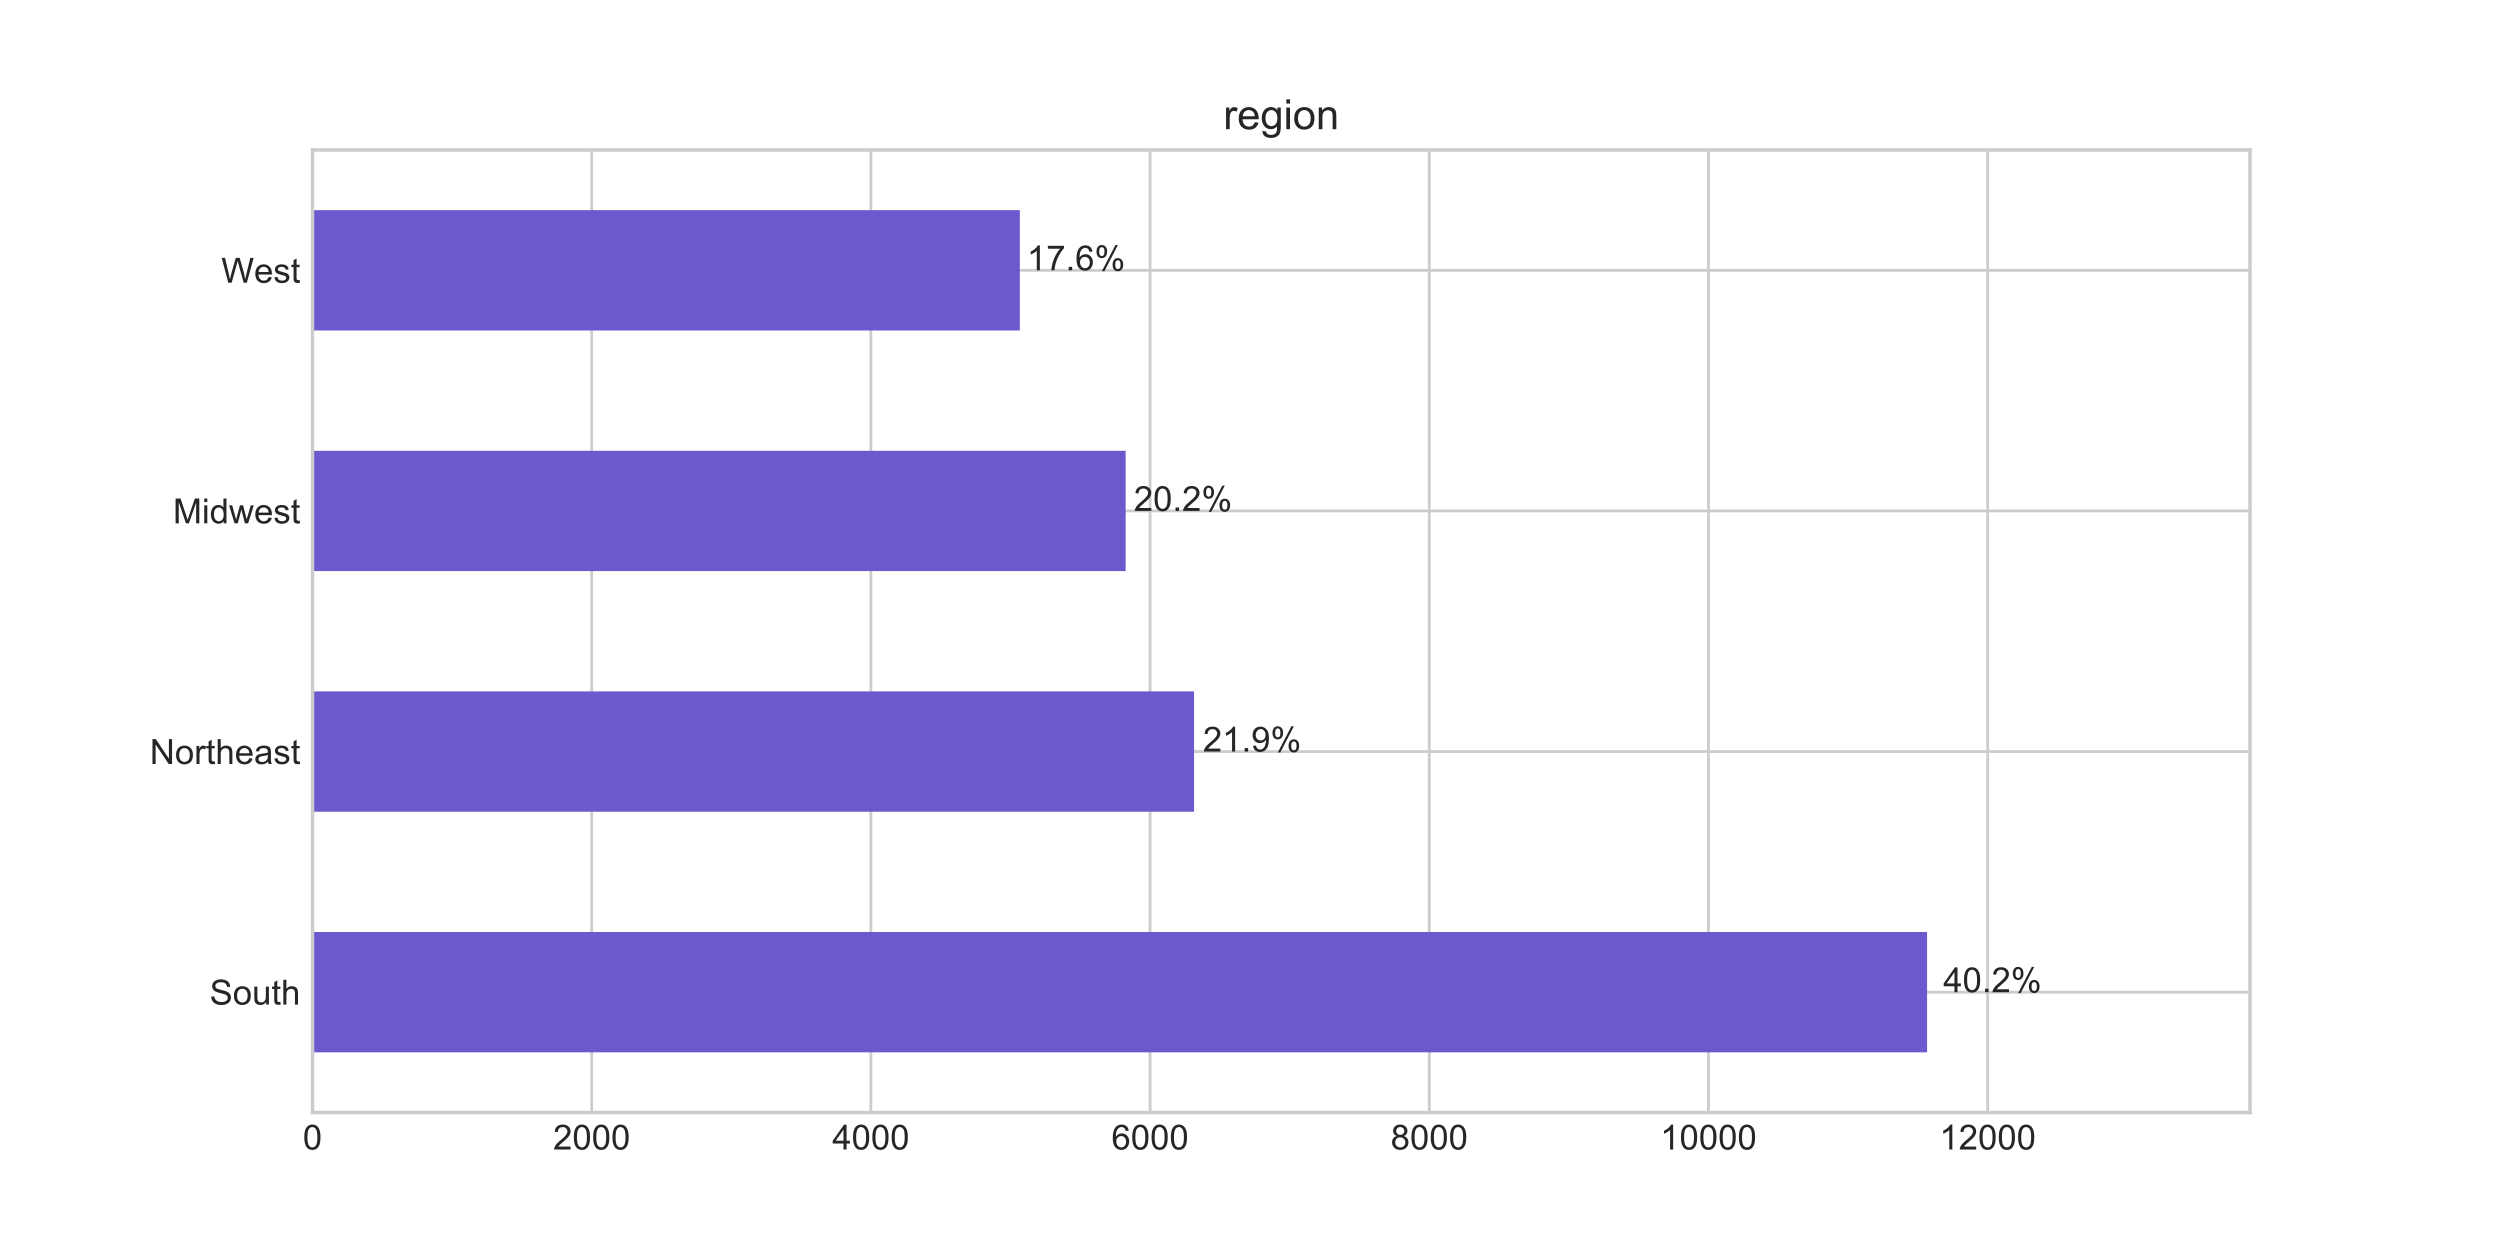
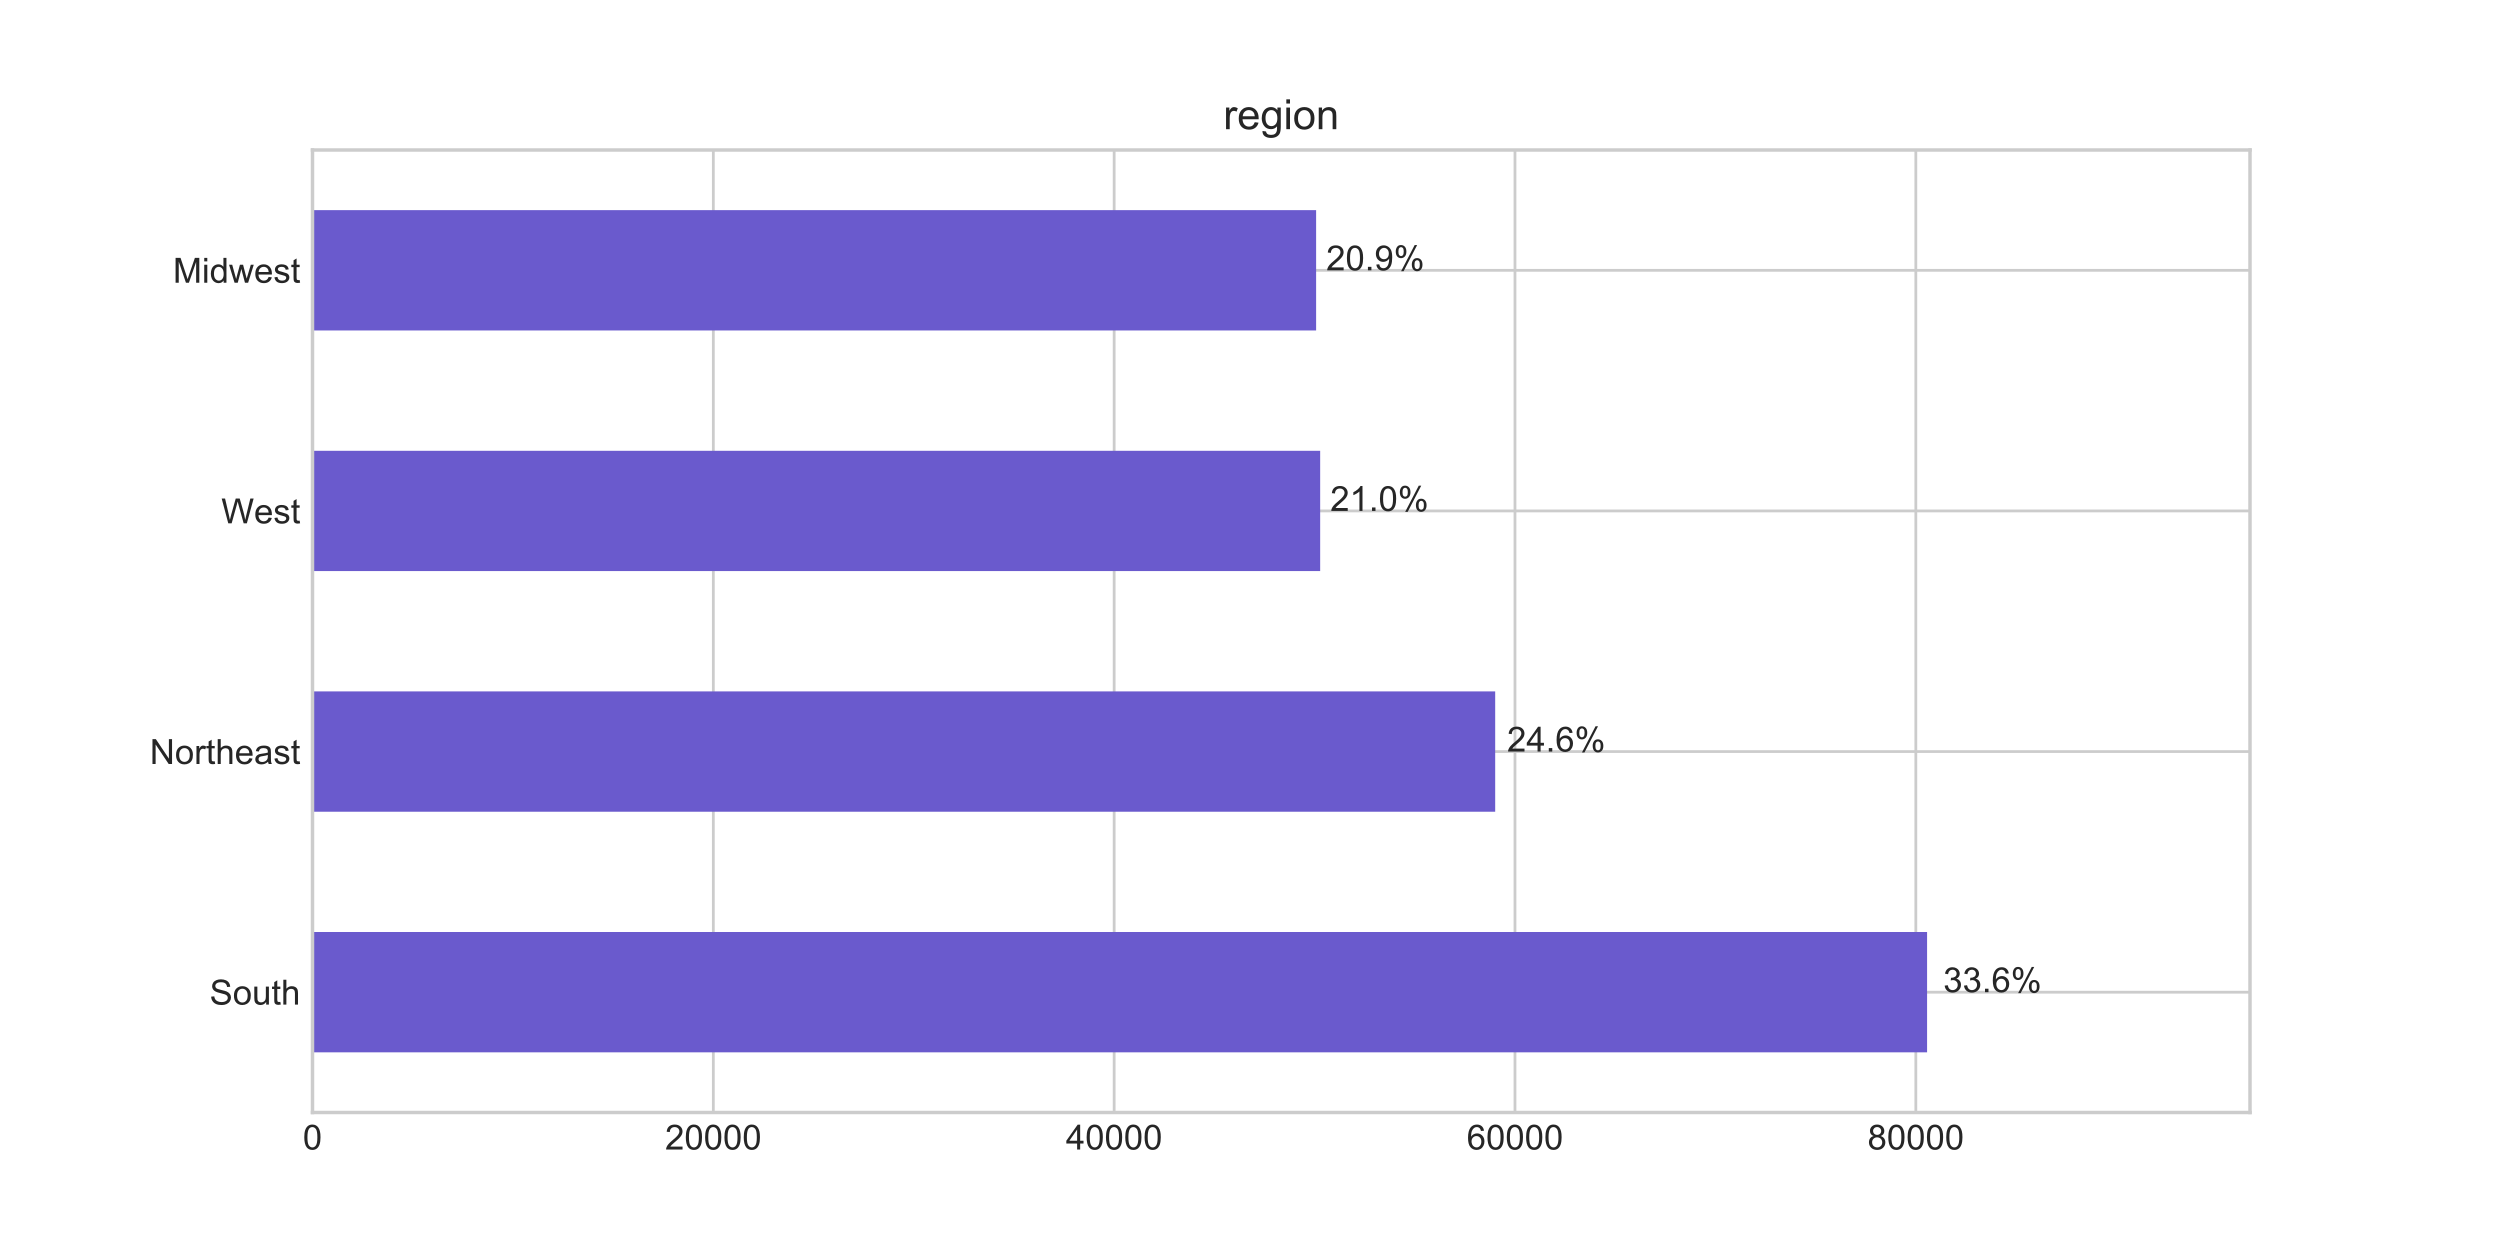
<svg xmlns="http://www.w3.org/2000/svg" xmlns:xlink="http://www.w3.org/1999/xlink" height="360pt" version="1.1" viewBox="0 0 720 360" width="720pt">
  <defs>
    <style type="text/css">
- *{stroke-linecap:butt;stroke-linejoin:round;white-space:pre;}
+ *{stroke-linecap:butt;stroke-linejoin:round;}
  </style>
  </defs>
  <g id="figure_1">
    <g id="patch_1">
      <path d="M 0 360  L 720 360  L 720 0  L 0 0  z " style="fill:#ffffff;" />
    </g>
    <g id="axes_1">
      <g id="patch_2">
        <path d="M 90 320.4  L 648 320.4  L 648 43.2  L 90 43.2  z " style="fill:#ffffff;" />
      </g>
      <g id="matplotlib.axis_1">
        <g id="xtick_1">
          <g id="line2d_1">
-             <path clip-path="url(#pd2cd81e77c)" d="M 90 320.4  L 90 43.2  " style="fill:none;stroke:#cccccc;stroke-linecap:round;stroke-width:0.8;" />
+             <path clip-path="url(#p67ee04646b)" d="M 90 320.4  L 90 43.2  " style="fill:none;stroke:#cccccc;stroke-linecap:round;stroke-width:0.8;" />
          </g>
          <g id="line2d_2" />
          <g id="text_1">
            <defs>
              <path d="M 4.156 35.297  Q 4.156 48 6.766 55.734  Q 9.375 63.484 14.516 67.672  Q 19.672 71.875 27.484 71.875  Q 33.25 71.875 37.594 69.547  Q 41.938 67.234 44.766 62.859  Q 47.609 58.5 49.219 52.219  Q 50.828 45.953 50.828 35.297  Q 50.828 22.703 48.234 14.969  Q 45.656 7.234 40.5 3  Q 35.359 -1.219 27.484 -1.219  Q 17.141 -1.219 11.234 6.203  Q 4.156 15.141 4.156 35.297  z M 13.188 35.297  Q 13.188 17.672 17.312 11.828  Q 21.438 6 27.484 6  Q 33.547 6 37.672 11.859  Q 41.797 17.719 41.797 35.297  Q 41.797 52.984 37.672 58.781  Q 33.547 64.594 27.391 64.594  Q 21.344 64.594 17.719 59.469  Q 13.188 52.938 13.188 35.297  z " id="ArialMT-48" />
            </defs>
            <g style="fill:#262626;" transform="translate(87.21953 331.0578)scale(0.1 -0.1)">
              <use xlink:href="#ArialMT-48" />
            </g>
          </g>
        </g>
        <g id="xtick_2">
          <g id="line2d_3">
-             <path clip-path="url(#pd2cd81e77c)" d="M 170.408 320.4  L 170.408 43.2  " style="fill:none;stroke:#cccccc;stroke-linecap:round;stroke-width:0.8;" />
+             <path clip-path="url(#p67ee04646b)" d="M 205.439 320.4  L 205.439 43.2  " style="fill:none;stroke:#cccccc;stroke-linecap:round;stroke-width:0.8;" />
          </g>
          <g id="line2d_4" />
          <g id="text_2">
            <defs>
              <path d="M 50.344 8.453  L 50.344 0  L 3.031 0  Q 2.938 3.172 4.047 6.109  Q 5.859 10.938 9.828 15.625  Q 13.812 20.312 21.344 26.469  Q 33.016 36.031 37.109 41.625  Q 41.219 47.219 41.219 52.203  Q 41.219 57.422 37.469 61  Q 33.734 64.594 27.734 64.594  Q 21.391 64.594 17.578 60.781  Q 13.766 56.984 13.719 50.25  L 4.688 51.172  Q 5.609 61.281 11.656 66.578  Q 17.719 71.875 27.938 71.875  Q 38.234 71.875 44.234 66.156  Q 50.25 60.453 50.25 52  Q 50.25 47.703 48.484 43.547  Q 46.734 39.406 42.656 34.812  Q 38.578 30.219 29.109 22.219  Q 21.188 15.578 18.938 13.203  Q 16.703 10.844 15.234 8.453  z " id="ArialMT-50" />
            </defs>
-             <g style="fill:#262626;" transform="translate(159.2862 331.0578)scale(0.1 -0.1)">
+             <g style="fill:#262626;" transform="translate(191.5367 331.0578)scale(0.1 -0.1)">
              <use xlink:href="#ArialMT-50" />
              <use x="55.615" xlink:href="#ArialMT-48" />
              <use x="111.23" xlink:href="#ArialMT-48" />
              <use x="166.846" xlink:href="#ArialMT-48" />
+               <use x="222.461" xlink:href="#ArialMT-48" />
            </g>
          </g>
        </g>
        <g id="xtick_3">
          <g id="line2d_5">
-             <path clip-path="url(#pd2cd81e77c)" d="M 250.816 320.4  L 250.816 43.2  " style="fill:none;stroke:#cccccc;stroke-linecap:round;stroke-width:0.8;" />
+             <path clip-path="url(#p67ee04646b)" d="M 320.878 320.4  L 320.878 43.2  " style="fill:none;stroke:#cccccc;stroke-linecap:round;stroke-width:0.8;" />
          </g>
          <g id="line2d_6" />
          <g id="text_3">
            <defs>
              <path d="M 32.328 0  L 32.328 17.141  L 1.266 17.141  L 1.266 25.203  L 33.938 71.578  L 41.109 71.578  L 41.109 25.203  L 50.781 25.203  L 50.781 17.141  L 41.109 17.141  L 41.109 0  z M 32.328 25.203  L 32.328 57.469  L 9.906 25.203  z " id="ArialMT-52" />
            </defs>
-             <g style="fill:#262626;" transform="translate(239.6943 331.0578)scale(0.1 -0.1)">
+             <g style="fill:#262626;" transform="translate(306.9757 331.0578)scale(0.1 -0.1)">
              <use xlink:href="#ArialMT-52" />
              <use x="55.615" xlink:href="#ArialMT-48" />
              <use x="111.23" xlink:href="#ArialMT-48" />
              <use x="166.846" xlink:href="#ArialMT-48" />
+               <use x="222.461" xlink:href="#ArialMT-48" />
            </g>
          </g>
        </g>
        <g id="xtick_4">
          <g id="line2d_7">
-             <path clip-path="url(#pd2cd81e77c)" d="M 331.224 320.4  L 331.224 43.2  " style="fill:none;stroke:#cccccc;stroke-linecap:round;stroke-width:0.8;" />
+             <path clip-path="url(#p67ee04646b)" d="M 436.317 320.4  L 436.317 43.2  " style="fill:none;stroke:#cccccc;stroke-linecap:round;stroke-width:0.8;" />
          </g>
          <g id="line2d_8" />
          <g id="text_4">
            <defs>
              <path d="M 49.75 54.047  L 41.016 53.375  Q 39.844 58.547 37.703 60.891  Q 34.125 64.656 28.906 64.656  Q 24.703 64.656 21.531 62.312  Q 17.391 59.281 14.984 53.469  Q 12.594 47.656 12.5 36.922  Q 15.672 41.75 20.266 44.094  Q 24.859 46.438 29.891 46.438  Q 38.672 46.438 44.844 39.969  Q 51.031 33.5 51.031 23.25  Q 51.031 16.5 48.125 10.719  Q 45.219 4.938 40.141 1.859  Q 35.062 -1.219 28.609 -1.219  Q 17.625 -1.219 10.688 6.859  Q 3.766 14.938 3.766 33.5  Q 3.766 54.25 11.422 63.672  Q 18.109 71.875 29.438 71.875  Q 37.891 71.875 43.281 67.141  Q 48.688 62.406 49.75 54.047  z M 13.875 23.188  Q 13.875 18.656 15.797 14.5  Q 17.719 10.359 21.188 8.172  Q 24.656 6 28.469 6  Q 34.031 6 38.031 10.484  Q 42.047 14.984 42.047 22.703  Q 42.047 30.125 38.078 34.391  Q 34.125 38.672 28.125 38.672  Q 22.172 38.672 18.016 34.391  Q 13.875 30.125 13.875 23.188  z " id="ArialMT-54" />
            </defs>
-             <g style="fill:#262626;" transform="translate(320.1024 331.0578)scale(0.1 -0.1)">
+             <g style="fill:#262626;" transform="translate(422.4148 331.0578)scale(0.1 -0.1)">
              <use xlink:href="#ArialMT-54" />
              <use x="55.615" xlink:href="#ArialMT-48" />
              <use x="111.23" xlink:href="#ArialMT-48" />
              <use x="166.846" xlink:href="#ArialMT-48" />
+               <use x="222.461" xlink:href="#ArialMT-48" />
            </g>
          </g>
        </g>
        <g id="xtick_5">
          <g id="line2d_9">
-             <path clip-path="url(#pd2cd81e77c)" d="M 411.632 320.4  L 411.632 43.2  " style="fill:none;stroke:#cccccc;stroke-linecap:round;stroke-width:0.8;" />
+             <path clip-path="url(#p67ee04646b)" d="M 551.756 320.4  L 551.756 43.2  " style="fill:none;stroke:#cccccc;stroke-linecap:round;stroke-width:0.8;" />
          </g>
          <g id="line2d_10" />
          <g id="text_5">
            <defs>
              <path d="M 17.672 38.812  Q 12.203 40.828 9.562 44.531  Q 6.938 48.25 6.938 53.422  Q 6.938 61.234 12.547 66.547  Q 18.172 71.875 27.484 71.875  Q 36.859 71.875 42.578 66.422  Q 48.297 60.984 48.297 53.172  Q 48.297 48.188 45.672 44.5  Q 43.062 40.828 37.75 38.812  Q 44.344 36.672 47.781 31.875  Q 51.219 27.094 51.219 20.453  Q 51.219 11.281 44.719 5.031  Q 38.234 -1.219 27.641 -1.219  Q 17.047 -1.219 10.547 5.047  Q 4.047 11.328 4.047 20.703  Q 4.047 27.688 7.594 32.391  Q 11.141 37.109 17.672 38.812  z M 15.922 53.719  Q 15.922 48.641 19.188 45.406  Q 22.469 42.188 27.688 42.188  Q 32.766 42.188 36.016 45.375  Q 39.266 48.578 39.266 53.219  Q 39.266 58.062 35.906 61.359  Q 32.562 64.656 27.594 64.656  Q 22.562 64.656 19.234 61.422  Q 15.922 58.203 15.922 53.719  z M 13.094 20.656  Q 13.094 16.891 14.875 13.375  Q 16.656 9.859 20.172 7.922  Q 23.688 6 27.734 6  Q 34.031 6 38.125 10.047  Q 42.234 14.109 42.234 20.359  Q 42.234 26.703 38.016 30.859  Q 33.797 35.016 27.438 35.016  Q 21.234 35.016 17.156 30.906  Q 13.094 26.812 13.094 20.656  z " id="ArialMT-56" />
            </defs>
-             <g style="fill:#262626;" transform="translate(400.5105 331.0578)scale(0.1 -0.1)">
+             <g style="fill:#262626;" transform="translate(537.8538 331.0578)scale(0.1 -0.1)">
              <use xlink:href="#ArialMT-56" />
              <use x="55.615" xlink:href="#ArialMT-48" />
              <use x="111.23" xlink:href="#ArialMT-48" />
              <use x="166.846" xlink:href="#ArialMT-48" />
-             </g>
-           </g>
-         </g>
-         <g id="xtick_6">
+               <use x="222.461" xlink:href="#ArialMT-48" />
+             </g>
+           </g>
+         </g>
+       </g>
+       <g id="matplotlib.axis_2">
+         <g id="ytick_1">
          <g id="line2d_11">
-             <path clip-path="url(#pd2cd81e77c)" d="M 492.04 320.4  L 492.04 43.2  " style="fill:none;stroke:#cccccc;stroke-linecap:round;stroke-width:0.8;" />
+             <path clip-path="url(#p67ee04646b)" d="M 90 285.75  L 648 285.75  " style="fill:none;stroke:#cccccc;stroke-linecap:round;stroke-width:0.8;" />
          </g>
          <g id="line2d_12" />
          <g id="text_6">
-             <defs>
-               <path d="M 37.25 0  L 28.469 0  L 28.469 56  Q 25.297 52.984 20.141 49.953  Q 14.984 46.922 10.891 45.406  L 10.891 53.906  Q 18.266 57.375 23.781 62.297  Q 29.297 67.234 31.594 71.875  L 37.25 71.875  z " id="ArialMT-49" />
-             </defs>
-             <g style="fill:#262626;" transform="translate(478.1381 331.0578)scale(0.1 -0.1)">
-               <use xlink:href="#ArialMT-49" />
-               <use x="55.615" xlink:href="#ArialMT-48" />
-               <use x="111.23" xlink:href="#ArialMT-48" />
-               <use x="166.846" xlink:href="#ArialMT-48" />
-               <use x="222.461" xlink:href="#ArialMT-48" />
-             </g>
-           </g>
-         </g>
-         <g id="xtick_7">
-           <g id="line2d_13">
-             <path clip-path="url(#pd2cd81e77c)" d="M 572.449 320.4  L 572.449 43.2  " style="fill:none;stroke:#cccccc;stroke-linecap:round;stroke-width:0.8;" />
-           </g>
-           <g id="line2d_14" />
-           <g id="text_7">
-             <g style="fill:#262626;" transform="translate(558.5462 331.0578)scale(0.1 -0.1)">
-               <use xlink:href="#ArialMT-49" />
-               <use x="55.615" xlink:href="#ArialMT-50" />
-               <use x="111.23" xlink:href="#ArialMT-48" />
-               <use x="166.846" xlink:href="#ArialMT-48" />
-               <use x="222.461" xlink:href="#ArialMT-48" />
-             </g>
-           </g>
-         </g>
-       </g>
-       <g id="matplotlib.axis_2">
-         <g id="ytick_1">
-           <g id="line2d_15">
-             <path clip-path="url(#pd2cd81e77c)" d="M 90 285.75  L 648 285.75  " style="fill:none;stroke:#cccccc;stroke-linecap:round;stroke-width:0.8;" />
-           </g>
-           <g id="line2d_16" />
-           <g id="text_8">
            <defs>
              <path d="M 4.5 23  L 13.422 23.781  Q 14.062 18.406 16.375 14.969  Q 18.703 11.531 23.578 9.406  Q 28.469 7.281 34.578 7.281  Q 39.984 7.281 44.141 8.891  Q 48.297 10.5 50.312 13.297  Q 52.344 16.109 52.344 19.438  Q 52.344 22.797 50.391 25.312  Q 48.438 27.828 43.953 29.547  Q 41.062 30.672 31.203 33.031  Q 21.344 35.406 17.391 37.5  Q 12.25 40.188 9.734 44.156  Q 7.234 48.141 7.234 53.078  Q 7.234 58.5 10.297 63.203  Q 13.375 67.922 19.281 70.359  Q 25.203 72.797 32.422 72.797  Q 40.375 72.797 46.453 70.234  Q 52.547 67.672 55.812 62.688  Q 59.078 57.719 59.328 51.422  L 50.25 50.734  Q 49.516 57.516 45.281 60.984  Q 41.062 64.453 32.812 64.453  Q 24.219 64.453 20.281 61.297  Q 16.359 58.156 16.359 53.719  Q 16.359 49.859 19.141 47.359  Q 21.875 44.875 33.422 42.266  Q 44.969 39.656 49.266 37.703  Q 55.516 34.812 58.484 30.391  Q 61.469 25.984 61.469 20.219  Q 61.469 14.5 58.203 9.438  Q 54.938 4.391 48.797 1.578  Q 42.672 -1.219 35.016 -1.219  Q 25.297 -1.219 18.719 1.609  Q 12.156 4.438 8.422 10.125  Q 4.688 15.828 4.5 23  z " id="ArialMT-83" />
              <path d="M 3.328 25.922  Q 3.328 40.328 11.328 47.266  Q 18.016 53.031 27.641 53.031  Q 38.328 53.031 45.109 46.016  Q 51.906 39.016 51.906 26.656  Q 51.906 16.656 48.906 10.906  Q 45.906 5.172 40.156 2  Q 34.422 -1.172 27.641 -1.172  Q 16.75 -1.172 10.031 5.812  Q 3.328 12.797 3.328 25.922  z M 12.359 25.922  Q 12.359 15.969 16.703 11.016  Q 21.047 6.062 27.641 6.062  Q 34.188 6.062 38.531 11.031  Q 42.875 16.016 42.875 26.219  Q 42.875 35.844 38.5 40.797  Q 34.125 45.75 27.641 45.75  Q 21.047 45.75 16.703 40.812  Q 12.359 35.891 12.359 25.922  z " id="ArialMT-111" />
              <path d="M 40.578 0  L 40.578 7.625  Q 34.516 -1.172 24.125 -1.172  Q 19.531 -1.172 15.547 0.578  Q 11.578 2.344 9.641 5  Q 7.719 7.672 6.938 11.531  Q 6.391 14.109 6.391 19.734  L 6.391 51.859  L 15.188 51.859  L 15.188 23.094  Q 15.188 16.219 15.719 13.812  Q 16.547 10.359 19.234 8.375  Q 21.922 6.391 25.875 6.391  Q 29.828 6.391 33.297 8.422  Q 36.766 10.453 38.203 13.938  Q 39.656 17.438 39.656 24.078  L 39.656 51.859  L 48.438 51.859  L 48.438 0  z " id="ArialMT-117" />
              <path d="M 25.781 7.859  L 27.047 0.094  Q 23.344 -0.688 20.406 -0.688  Q 15.625 -0.688 12.984 0.828  Q 10.359 2.344 9.281 4.812  Q 8.203 7.281 8.203 15.188  L 8.203 45.016  L 1.766 45.016  L 1.766 51.859  L 8.203 51.859  L 8.203 64.703  L 16.938 69.969  L 16.938 51.859  L 25.781 51.859  L 25.781 45.016  L 16.938 45.016  L 16.938 14.703  Q 16.938 10.938 17.406 9.859  Q 17.875 8.797 18.922 8.156  Q 19.969 7.516 21.922 7.516  Q 23.391 7.516 25.781 7.859  z " id="ArialMT-116" />
              <path d="M 6.594 0  L 6.594 71.578  L 15.375 71.578  L 15.375 45.906  Q 21.531 53.031 30.906 53.031  Q 36.672 53.031 40.922 50.75  Q 45.172 48.484 47 44.484  Q 48.828 40.484 48.828 32.859  L 48.828 0  L 40.047 0  L 40.047 32.859  Q 40.047 39.453 37.188 42.453  Q 34.328 45.453 29.109 45.453  Q 25.203 45.453 21.75 43.422  Q 18.312 41.406 16.844 37.938  Q 15.375 34.469 15.375 28.375  L 15.375 0  z " id="ArialMT-104" />
            </defs>
            <g style="fill:#262626;" transform="translate(60.36875 289.3289)scale(0.1 -0.1)">
              <use xlink:href="#ArialMT-83" />
              <use x="66.699" xlink:href="#ArialMT-111" />
              <use x="122.314" xlink:href="#ArialMT-117" />
              <use x="177.93" xlink:href="#ArialMT-116" />
              <use x="205.713" xlink:href="#ArialMT-104" />
            </g>
          </g>
        </g>
        <g id="ytick_2">
-           <g id="line2d_17">
-             <path clip-path="url(#pd2cd81e77c)" d="M 90 216.45  L 648 216.45  " style="fill:none;stroke:#cccccc;stroke-linecap:round;stroke-width:0.8;" />
-           </g>
-           <g id="line2d_18" />
-           <g id="text_9">
+           <g id="line2d_13">
+             <path clip-path="url(#p67ee04646b)" d="M 90 216.45  L 648 216.45  " style="fill:none;stroke:#cccccc;stroke-linecap:round;stroke-width:0.8;" />
+           </g>
+           <g id="line2d_14" />
+           <g id="text_7">
            <defs>
              <path d="M 7.625 0  L 7.625 71.578  L 17.328 71.578  L 54.938 15.375  L 54.938 71.578  L 64.016 71.578  L 64.016 0  L 54.297 0  L 16.703 56.25  L 16.703 0  z " id="ArialMT-78" />
              <path d="M 6.5 0  L 6.5 51.859  L 14.406 51.859  L 14.406 44  Q 17.438 49.516 20 51.266  Q 22.562 53.031 25.641 53.031  Q 30.078 53.031 34.672 50.203  L 31.641 42.047  Q 28.422 43.953 25.203 43.953  Q 22.312 43.953 20.016 42.219  Q 17.719 40.484 16.75 37.406  Q 15.281 32.719 15.281 27.156  L 15.281 0  z " id="ArialMT-114" />
              <path d="M 42.094 16.703  L 51.172 15.578  Q 49.031 7.625 43.219 3.219  Q 37.406 -1.172 28.375 -1.172  Q 17 -1.172 10.328 5.828  Q 3.656 12.844 3.656 25.484  Q 3.656 38.578 10.391 45.797  Q 17.141 53.031 27.875 53.031  Q 38.281 53.031 44.875 45.953  Q 51.469 38.875 51.469 26.031  Q 51.469 25.25 51.422 23.688  L 12.75 23.688  Q 13.234 15.141 17.578 10.594  Q 21.922 6.062 28.422 6.062  Q 33.25 6.062 36.672 8.594  Q 40.094 11.141 42.094 16.703  z M 13.234 30.906  L 42.188 30.906  Q 41.609 37.453 38.875 40.719  Q 34.672 45.797 27.984 45.797  Q 21.922 45.797 17.797 41.75  Q 13.672 37.703 13.234 30.906  z " id="ArialMT-101" />
              <path d="M 40.438 6.391  Q 35.547 2.25 31.031 0.531  Q 26.516 -1.172 21.344 -1.172  Q 12.797 -1.172 8.203 3  Q 3.609 7.172 3.609 13.672  Q 3.609 17.484 5.344 20.625  Q 7.078 23.781 9.891 25.688  Q 12.703 27.594 16.219 28.562  Q 18.797 29.25 24.031 29.891  Q 34.672 31.156 39.703 32.906  Q 39.75 34.719 39.75 35.203  Q 39.75 40.578 37.25 42.781  Q 33.891 45.75 27.25 45.75  Q 21.047 45.75 18.094 43.578  Q 15.141 41.406 13.719 35.891  L 5.125 37.062  Q 6.297 42.578 8.984 45.969  Q 11.672 49.359 16.75 51.188  Q 21.828 53.031 28.516 53.031  Q 35.156 53.031 39.297 51.469  Q 43.453 49.906 45.406 47.531  Q 47.359 45.172 48.141 41.547  Q 48.578 39.312 48.578 33.453  L 48.578 21.734  Q 48.578 9.469 49.141 6.219  Q 49.703 2.984 51.375 0  L 42.188 0  Q 40.828 2.734 40.438 6.391  z M 39.703 26.031  Q 34.906 24.078 25.344 22.703  Q 19.922 21.922 17.672 20.938  Q 15.438 19.969 14.203 18.094  Q 12.984 16.219 12.984 13.922  Q 12.984 10.406 15.641 8.062  Q 18.312 5.719 23.438 5.719  Q 28.516 5.719 32.469 7.938  Q 36.422 10.156 38.281 14.016  Q 39.703 17 39.703 22.797  z " id="ArialMT-97" />
              <path d="M 3.078 15.484  L 11.766 16.844  Q 12.5 11.625 15.844 8.844  Q 19.188 6.062 25.203 6.062  Q 31.25 6.062 34.172 8.516  Q 37.109 10.984 37.109 14.312  Q 37.109 17.281 34.516 19  Q 32.719 20.172 25.531 21.969  Q 15.875 24.422 12.141 26.203  Q 8.406 27.984 6.469 31.125  Q 4.547 34.281 4.547 38.094  Q 4.547 41.547 6.125 44.5  Q 7.719 47.469 10.453 49.422  Q 12.5 50.922 16.031 51.969  Q 19.578 53.031 23.641 53.031  Q 29.734 53.031 34.344 51.266  Q 38.969 49.516 41.156 46.5  Q 43.359 43.5 44.188 38.484  L 35.594 37.312  Q 35.016 41.312 32.203 43.547  Q 29.391 45.797 24.266 45.797  Q 18.219 45.797 15.625 43.797  Q 13.031 41.797 13.031 39.109  Q 13.031 37.406 14.109 36.031  Q 15.188 34.625 17.484 33.688  Q 18.797 33.203 25.25 31.453  Q 34.578 28.953 38.25 27.359  Q 41.938 25.781 44.031 22.75  Q 46.141 19.734 46.141 15.234  Q 46.141 10.844 43.578 6.953  Q 41.016 3.078 36.172 0.953  Q 31.344 -1.172 25.25 -1.172  Q 15.141 -1.172 9.844 3.031  Q 4.547 7.234 3.078 15.484  z " id="ArialMT-115" />
            </defs>
            <g style="fill:#262626;" transform="translate(43.14844 220.0289)scale(0.1 -0.1)">
              <use xlink:href="#ArialMT-78" />
              <use x="72.217" xlink:href="#ArialMT-111" />
              <use x="127.832" xlink:href="#ArialMT-114" />
              <use x="161.133" xlink:href="#ArialMT-116" />
              <use x="188.916" xlink:href="#ArialMT-104" />
              <use x="244.531" xlink:href="#ArialMT-101" />
              <use x="300.146" xlink:href="#ArialMT-97" />
              <use x="355.762" xlink:href="#ArialMT-115" />
              <use x="405.762" xlink:href="#ArialMT-116" />
            </g>
          </g>
        </g>
        <g id="ytick_3">
-           <g id="line2d_19">
-             <path clip-path="url(#pd2cd81e77c)" d="M 90 147.15  L 648 147.15  " style="fill:none;stroke:#cccccc;stroke-linecap:round;stroke-width:0.8;" />
-           </g>
-           <g id="line2d_20" />
-           <g id="text_10">
+           <g id="line2d_15">
+             <path clip-path="url(#p67ee04646b)" d="M 90 147.15  L 648 147.15  " style="fill:none;stroke:#cccccc;stroke-linecap:round;stroke-width:0.8;" />
+           </g>
+           <g id="line2d_16" />
+           <g id="text_8">
+             <defs>
+               <path d="M 20.219 0  L 1.219 71.578  L 10.938 71.578  L 21.828 24.656  Q 23.578 17.281 24.859 10.016  Q 27.594 21.484 28.078 23.25  L 41.703 71.578  L 53.125 71.578  L 63.375 35.359  Q 67.234 21.875 68.953 10.016  Q 70.312 16.797 72.516 25.594  L 83.734 71.578  L 93.266 71.578  L 73.641 0  L 64.5 0  L 49.422 54.547  Q 47.516 61.375 47.172 62.938  Q 46.047 58.016 45.062 54.547  L 29.891 0  z " id="ArialMT-87" />
+             </defs>
+             <g style="fill:#262626;" transform="translate(63.72344 150.7289)scale(0.1 -0.1)">
+               <use xlink:href="#ArialMT-87" />
+               <use x="94.369" xlink:href="#ArialMT-101" />
+               <use x="149.984" xlink:href="#ArialMT-115" />
+               <use x="199.984" xlink:href="#ArialMT-116" />
+             </g>
+           </g>
+         </g>
+         <g id="ytick_4">
+           <g id="line2d_17">
+             <path clip-path="url(#p67ee04646b)" d="M 90 77.85  L 648 77.85  " style="fill:none;stroke:#cccccc;stroke-linecap:round;stroke-width:0.8;" />
+           </g>
+           <g id="line2d_18" />
+           <g id="text_9">
            <defs>
              <path d="M 7.422 0  L 7.422 71.578  L 21.688 71.578  L 38.625 20.906  Q 40.969 13.812 42.047 10.297  Q 43.266 14.203 45.844 21.781  L 62.984 71.578  L 75.734 71.578  L 75.734 0  L 66.609 0  L 66.609 59.906  L 45.797 0  L 37.25 0  L 16.547 60.938  L 16.547 0  z " id="ArialMT-77" />
              <path d="M 6.641 61.469  L 6.641 71.578  L 15.438 71.578  L 15.438 61.469  z M 6.641 0  L 6.641 51.859  L 15.438 51.859  L 15.438 0  z " id="ArialMT-105" />
              <path d="M 40.234 0  L 40.234 6.547  Q 35.297 -1.172 25.734 -1.172  Q 19.531 -1.172 14.328 2.25  Q 9.125 5.672 6.266 11.797  Q 3.422 17.922 3.422 25.875  Q 3.422 33.641 6 39.969  Q 8.594 46.297 13.766 49.656  Q 18.953 53.031 25.344 53.031  Q 30.031 53.031 33.688 51.047  Q 37.359 49.078 39.656 45.906  L 39.656 71.578  L 48.391 71.578  L 48.391 0  z M 12.453 25.875  Q 12.453 15.922 16.641 10.984  Q 20.844 6.062 26.562 6.062  Q 32.328 6.062 36.344 10.766  Q 40.375 15.484 40.375 25.141  Q 40.375 35.797 36.266 40.766  Q 32.172 45.75 26.172 45.75  Q 20.312 45.75 16.375 40.969  Q 12.453 36.188 12.453 25.875  z " id="ArialMT-100" />
              <path d="M 16.156 0  L 0.297 51.859  L 9.375 51.859  L 17.625 21.922  L 20.703 10.797  Q 20.906 11.625 23.391 21.484  L 31.641 51.859  L 40.672 51.859  L 48.438 21.781  L 51.031 11.859  L 54 21.875  L 62.891 51.859  L 71.438 51.859  L 55.219 0  L 46.094 0  L 37.844 31.062  L 35.844 39.891  L 25.344 0  z " id="ArialMT-119" />
            </defs>
-             <g style="fill:#262626;" transform="translate(49.82656 150.7289)scale(0.1 -0.1)">
+             <g style="fill:#262626;" transform="translate(49.82656 81.42891)scale(0.1 -0.1)">
              <use xlink:href="#ArialMT-77" />
              <use x="83.301" xlink:href="#ArialMT-105" />
              <use x="105.518" xlink:href="#ArialMT-100" />
              <use x="161.133" xlink:href="#ArialMT-119" />
              <use x="233.35" xlink:href="#ArialMT-101" />
              <use x="288.965" xlink:href="#ArialMT-115" />
              <use x="338.965" xlink:href="#ArialMT-116" />
            </g>
          </g>
        </g>
-         <g id="ytick_4">
-           <g id="line2d_21">
-             <path clip-path="url(#pd2cd81e77c)" d="M 90 77.85  L 648 77.85  " style="fill:none;stroke:#cccccc;stroke-linecap:round;stroke-width:0.8;" />
-           </g>
-           <g id="line2d_22" />
-           <g id="text_11">
-             <defs>
-               <path d="M 20.219 0  L 1.219 71.578  L 10.938 71.578  L 21.828 24.656  Q 23.578 17.281 24.859 10.016  Q 27.594 21.484 28.078 23.25  L 41.703 71.578  L 53.125 71.578  L 63.375 35.359  Q 67.234 21.875 68.953 10.016  Q 70.312 16.797 72.516 25.594  L 83.734 71.578  L 93.266 71.578  L 73.641 0  L 64.5 0  L 49.422 54.547  Q 47.516 61.375 47.172 62.938  Q 46.047 58.016 45.062 54.547  L 29.891 0  z " id="ArialMT-87" />
-             </defs>
-             <g style="fill:#262626;" transform="translate(63.72344 81.42891)scale(0.1 -0.1)">
-               <use xlink:href="#ArialMT-87" />
-               <use x="94.369" xlink:href="#ArialMT-101" />
-               <use x="149.984" xlink:href="#ArialMT-115" />
-               <use x="199.984" xlink:href="#ArialMT-116" />
-             </g>
-           </g>
-         </g>
      </g>
      <g id="patch_3">
-         <path clip-path="url(#pd2cd81e77c)" d="M 90 303.075  L 555 303.075  L 555 268.425  L 90 268.425  z " style="fill:#6a5acd;" />
+         <path clip-path="url(#p67ee04646b)" d="M 90 303.075  L 555 303.075  L 555 268.425  L 90 268.425  z " style="fill:#6a5acd;" />
      </g>
      <g id="patch_4">
-         <path clip-path="url(#pd2cd81e77c)" d="M 90 233.775  L 343.889 233.775  L 343.889 199.125  L 90 199.125  z " style="fill:#6a5acd;" />
+         <path clip-path="url(#p67ee04646b)" d="M 90 233.775  L 430.614 233.775  L 430.614 199.125  L 90 199.125  z " style="fill:#6a5acd;" />
      </g>
      <g id="patch_5">
-         <path clip-path="url(#pd2cd81e77c)" d="M 90 164.475  L 324.189 164.475  L 324.189 129.825  L 90 129.825  z " style="fill:#6a5acd;" />
+         <path clip-path="url(#p67ee04646b)" d="M 90 164.475  L 380.208 164.475  L 380.208 129.825  L 90 129.825  z " style="fill:#6a5acd;" />
      </g>
      <g id="patch_6">
-         <path clip-path="url(#pd2cd81e77c)" d="M 90 95.175  L 293.714 95.175  L 293.714 60.525  L 90 60.525  z " style="fill:#6a5acd;" />
+         <path clip-path="url(#p67ee04646b)" d="M 90 95.175  L 379.042 95.175  L 379.042 60.525  L 90 60.525  z " style="fill:#6a5acd;" />
      </g>
      <g id="patch_7">
        <path d="M 90 320.4  L 90 43.2  " style="fill:none;stroke:#cccccc;stroke-linecap:square;stroke-linejoin:miter;" />
      </g>
      <g id="patch_8">
        <path d="M 648 320.4  L 648 43.2  " style="fill:none;stroke:#cccccc;stroke-linecap:square;stroke-linejoin:miter;" />
      </g>
      <g id="patch_9">
        <path d="M 90 320.4  L 648 320.4  " style="fill:none;stroke:#cccccc;stroke-linecap:square;stroke-linejoin:miter;" />
      </g>
      <g id="patch_10">
        <path d="M 90 43.2  L 648 43.2  " style="fill:none;stroke:#cccccc;stroke-linecap:square;stroke-linejoin:miter;" />
      </g>
-       <g id="text_12">
-         <defs>
+       <g id="text_10">
+         <defs>
+           <path d="M 4.203 18.891  L 12.984 20.062  Q 14.5 12.594 18.141 9.297  Q 21.781 6 27 6  Q 33.203 6 37.469 10.297  Q 41.75 14.594 41.75 20.953  Q 41.75 27 37.797 30.922  Q 33.844 34.859 27.734 34.859  Q 25.25 34.859 21.531 33.891  L 22.516 41.609  Q 23.391 41.5 23.922 41.5  Q 29.547 41.5 34.031 44.422  Q 38.531 47.359 38.531 53.469  Q 38.531 58.297 35.25 61.469  Q 31.984 64.656 26.812 64.656  Q 21.688 64.656 18.266 61.422  Q 14.844 58.203 13.875 51.766  L 5.078 53.328  Q 6.688 62.156 12.391 67.016  Q 18.109 71.875 26.609 71.875  Q 32.469 71.875 37.391 69.359  Q 42.328 66.844 44.938 62.5  Q 47.562 58.156 47.562 53.266  Q 47.562 48.641 45.062 44.828  Q 42.578 41.016 37.703 38.766  Q 44.047 37.312 47.562 32.688  Q 51.078 28.078 51.078 21.141  Q 51.078 11.766 44.234 5.25  Q 37.406 -1.266 26.953 -1.266  Q 17.531 -1.266 11.297 4.344  Q 5.078 9.969 4.203 18.891  z " id="ArialMT-51" />
          <path d="M 9.078 0  L 9.078 10.016  L 19.094 10.016  L 19.094 0  z " id="ArialMT-46" />
          <path d="M 5.812 54.391  Q 5.812 62.062 9.672 67.422  Q 13.531 72.797 20.844 72.797  Q 27.594 72.797 32 67.984  Q 36.422 63.188 36.422 53.859  Q 36.422 44.781 31.953 39.875  Q 27.484 34.969 20.953 34.969  Q 14.453 34.969 10.125 39.797  Q 5.812 44.625 5.812 54.391  z M 21.094 66.75  Q 17.828 66.75 15.656 63.906  Q 13.484 61.078 13.484 53.516  Q 13.484 46.625 15.672 43.812  Q 17.875 41.016 21.094 41.016  Q 24.422 41.016 26.594 43.844  Q 28.766 46.688 28.766 54.203  Q 28.766 61.141 26.562 63.938  Q 24.359 66.75 21.094 66.75  z M 21.141 -2.641  L 60.297 72.797  L 67.438 72.797  L 28.422 -2.641  z M 52.094 16.797  Q 52.094 24.516 55.953 29.859  Q 59.812 35.203 67.188 35.203  Q 73.922 35.203 78.344 30.391  Q 82.766 25.594 82.766 16.266  Q 82.766 7.172 78.297 2.266  Q 73.828 -2.641 67.234 -2.641  Q 60.75 -2.641 56.422 2.219  Q 52.094 7.078 52.094 16.797  z M 67.438 29.156  Q 64.109 29.156 61.938 26.312  Q 59.766 23.484 59.766 15.922  Q 59.766 9.078 61.953 6.25  Q 64.156 3.422 67.391 3.422  Q 70.75 3.422 72.922 6.25  Q 75.094 9.078 75.094 16.609  Q 75.094 23.531 72.891 26.344  Q 70.703 29.156 67.438 29.156  z " id="ArialMT-37" />
        </defs>
        <g style="fill:#262626;" transform="translate(559.65 285.75)scale(0.1 -0.1)">
-           <use xlink:href="#ArialMT-52" />
-           <use x="55.615" xlink:href="#ArialMT-48" />
-           <use x="111.23" xlink:href="#ArialMT-46" />
-           <use x="139.014" xlink:href="#ArialMT-50" />
-           <use x="194.629" xlink:href="#ArialMT-37" />
-         </g>
-       </g>
-       <g id="text_13">
-         <defs>
-           <path d="M 5.469 16.547  L 13.922 17.328  Q 14.984 11.375 18.016 8.688  Q 21.047 6 25.781 6  Q 29.828 6 32.875 7.859  Q 35.938 9.719 37.891 12.812  Q 39.844 15.922 41.156 21.188  Q 42.484 26.469 42.484 31.938  Q 42.484 32.516 42.438 33.688  Q 39.797 29.5 35.234 26.875  Q 30.672 24.266 25.344 24.266  Q 16.453 24.266 10.297 30.703  Q 4.156 37.156 4.156 47.703  Q 4.156 58.594 10.578 65.234  Q 17 71.875 26.656 71.875  Q 33.641 71.875 39.422 68.109  Q 45.219 64.359 48.219 57.391  Q 51.219 50.438 51.219 37.25  Q 51.219 23.531 48.234 15.406  Q 45.266 7.281 39.375 3.031  Q 33.5 -1.219 25.594 -1.219  Q 17.188 -1.219 11.859 3.438  Q 6.547 8.109 5.469 16.547  z M 41.453 48.141  Q 41.453 55.719 37.422 60.156  Q 33.406 64.594 27.734 64.594  Q 21.875 64.594 17.531 59.812  Q 13.188 55.031 13.188 47.406  Q 13.188 40.578 17.312 36.297  Q 21.438 32.031 27.484 32.031  Q 33.594 32.031 37.516 36.297  Q 41.453 40.578 41.453 48.141  z " id="ArialMT-57" />
-         </defs>
-         <g style="fill:#262626;" transform="translate(346.4274 216.45)scale(0.1 -0.1)">
+           <use xlink:href="#ArialMT-51" />
+           <use x="55.615" xlink:href="#ArialMT-51" />
+           <use x="111.23" xlink:href="#ArialMT-46" />
+           <use x="139.014" xlink:href="#ArialMT-54" />
+           <use x="194.629" xlink:href="#ArialMT-37" />
+         </g>
+       </g>
+       <g id="text_11">
+         <g style="fill:#262626;" transform="translate(434.0206 216.45)scale(0.1 -0.1)">
+           <use xlink:href="#ArialMT-50" />
+           <use x="55.615" xlink:href="#ArialMT-52" />
+           <use x="111.23" xlink:href="#ArialMT-46" />
+           <use x="139.014" xlink:href="#ArialMT-54" />
+           <use x="194.629" xlink:href="#ArialMT-37" />
+         </g>
+       </g>
+       <g id="text_12">
+         <defs>
+           <path d="M 37.25 0  L 28.469 0  L 28.469 56  Q 25.297 52.984 20.141 49.953  Q 14.984 46.922 10.891 45.406  L 10.891 53.906  Q 18.266 57.375 23.781 62.297  Q 29.297 67.234 31.594 71.875  L 37.25 71.875  z " id="ArialMT-49" />
+         </defs>
+         <g style="fill:#262626;" transform="translate(383.1101 147.15)scale(0.1 -0.1)">
          <use xlink:href="#ArialMT-50" />
          <use x="55.615" xlink:href="#ArialMT-49" />
          <use x="111.23" xlink:href="#ArialMT-46" />
-           <use x="139.014" xlink:href="#ArialMT-57" />
-           <use x="194.629" xlink:href="#ArialMT-37" />
-         </g>
-       </g>
-       <g id="text_14">
-         <g style="fill:#262626;" transform="translate(326.5305 147.15)scale(0.1 -0.1)">
+           <use x="139.014" xlink:href="#ArialMT-48" />
+           <use x="194.629" xlink:href="#ArialMT-37" />
+         </g>
+       </g>
+       <g id="text_13">
+         <defs>
+           <path d="M 5.469 16.547  L 13.922 17.328  Q 14.984 11.375 18.016 8.688  Q 21.047 6 25.781 6  Q 29.828 6 32.875 7.859  Q 35.938 9.719 37.891 12.812  Q 39.844 15.922 41.156 21.188  Q 42.484 26.469 42.484 31.938  Q 42.484 32.516 42.438 33.688  Q 39.797 29.5 35.234 26.875  Q 30.672 24.266 25.344 24.266  Q 16.453 24.266 10.297 30.703  Q 4.156 37.156 4.156 47.703  Q 4.156 58.594 10.578 65.234  Q 17 71.875 26.656 71.875  Q 33.641 71.875 39.422 68.109  Q 45.219 64.359 48.219 57.391  Q 51.219 50.438 51.219 37.25  Q 51.219 23.531 48.234 15.406  Q 45.266 7.281 39.375 3.031  Q 33.5 -1.219 25.594 -1.219  Q 17.188 -1.219 11.859 3.438  Q 6.547 8.109 5.469 16.547  z M 41.453 48.141  Q 41.453 55.719 37.422 60.156  Q 33.406 64.594 27.734 64.594  Q 21.875 64.594 17.531 59.812  Q 13.188 55.031 13.188 47.406  Q 13.188 40.578 17.312 36.297  Q 21.438 32.031 27.484 32.031  Q 33.594 32.031 37.516 36.297  Q 41.453 40.578 41.453 48.141  z " id="ArialMT-57" />
+         </defs>
+         <g style="fill:#262626;" transform="translate(381.9325 77.85)scale(0.1 -0.1)">
          <use xlink:href="#ArialMT-50" />
          <use x="55.615" xlink:href="#ArialMT-48" />
          <use x="111.23" xlink:href="#ArialMT-46" />
-           <use x="139.014" xlink:href="#ArialMT-50" />
-           <use x="194.629" xlink:href="#ArialMT-37" />
-         </g>
-       </g>
-       <g id="text_15">
-         <defs>
-           <path d="M 4.734 62.203  L 4.734 70.656  L 51.078 70.656  L 51.078 63.812  Q 44.234 56.547 37.516 44.484  Q 30.812 32.422 27.156 19.672  Q 24.516 10.688 23.781 0  L 14.75 0  Q 14.891 8.453 18.062 20.406  Q 21.234 32.375 27.172 43.484  Q 33.109 54.594 39.797 62.203  z " id="ArialMT-55" />
-         </defs>
-         <g style="fill:#262626;" transform="translate(295.751 77.85)scale(0.1 -0.1)">
-           <use xlink:href="#ArialMT-49" />
-           <use x="55.615" xlink:href="#ArialMT-55" />
-           <use x="111.23" xlink:href="#ArialMT-46" />
-           <use x="139.014" xlink:href="#ArialMT-54" />
-           <use x="194.629" xlink:href="#ArialMT-37" />
-         </g>
-       </g>
-       <g id="text_16">
+           <use x="139.014" xlink:href="#ArialMT-57" />
+           <use x="194.629" xlink:href="#ArialMT-37" />
+         </g>
+       </g>
+       <g id="text_14">
        <defs>
          <path d="M 4.984 -4.297  L 13.531 -5.562  Q 14.062 -9.516 16.5 -11.328  Q 19.781 -13.766 25.438 -13.766  Q 31.547 -13.766 34.859 -11.328  Q 38.188 -8.891 39.359 -4.5  Q 40.047 -1.812 39.984 6.781  Q 34.234 0 25.641 0  Q 14.938 0 9.078 7.719  Q 3.219 15.438 3.219 26.219  Q 3.219 33.641 5.906 39.906  Q 8.594 46.188 13.688 49.609  Q 18.797 53.031 25.688 53.031  Q 34.859 53.031 40.828 45.609  L 40.828 51.859  L 48.922 51.859  L 48.922 7.031  Q 48.922 -5.078 46.453 -10.125  Q 44 -15.188 38.641 -18.109  Q 33.297 -21.047 25.484 -21.047  Q 16.219 -21.047 10.5 -16.875  Q 4.781 -12.703 4.984 -4.297  z M 12.25 26.859  Q 12.25 16.656 16.297 11.969  Q 20.359 7.281 26.469 7.281  Q 32.516 7.281 36.609 11.938  Q 40.719 16.609 40.719 26.562  Q 40.719 36.078 36.5 40.906  Q 32.281 45.75 26.312 45.75  Q 20.453 45.75 16.344 40.984  Q 12.25 36.234 12.25 26.859  z " id="ArialMT-103" />
          <path d="M 6.594 0  L 6.594 51.859  L 14.5 51.859  L 14.5 44.484  Q 20.219 53.031 31 53.031  Q 35.688 53.031 39.625 51.344  Q 43.562 49.656 45.516 46.922  Q 47.469 44.188 48.25 40.438  Q 48.734 37.984 48.734 31.891  L 48.734 0  L 39.938 0  L 39.938 31.547  Q 39.938 36.922 38.906 39.578  Q 37.891 42.234 35.281 43.812  Q 32.672 45.406 29.156 45.406  Q 23.531 45.406 19.453 41.844  Q 15.375 38.281 15.375 28.328  L 15.375 0  z " id="ArialMT-110" />
        </defs>
        <g style="fill:#262626;" transform="translate(352.3228 37.2)scale(0.12 -0.12)">
          <use xlink:href="#ArialMT-114" />
          <use x="33.301" xlink:href="#ArialMT-101" />
          <use x="88.916" xlink:href="#ArialMT-103" />
          <use x="144.531" xlink:href="#ArialMT-105" />
          <use x="166.748" xlink:href="#ArialMT-111" />
          <use x="222.363" xlink:href="#ArialMT-110" />
        </g>
      </g>
    </g>
  </g>
  <defs>
-     <clipPath id="pd2cd81e77c">
+     <clipPath id="p67ee04646b">
      <rect height="277.2" width="558" x="90" y="43.2" />
    </clipPath>
  </defs>
</svg>
